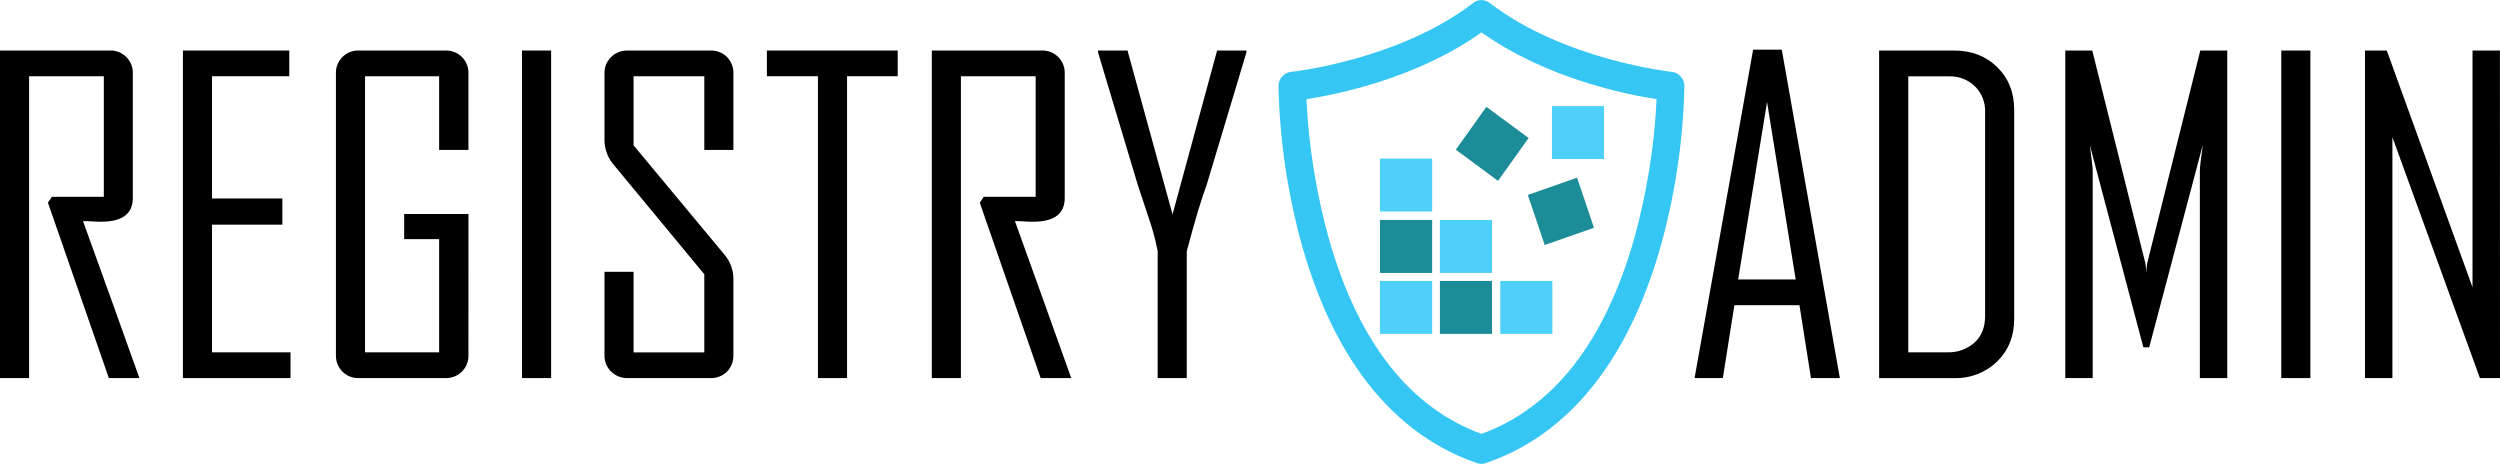
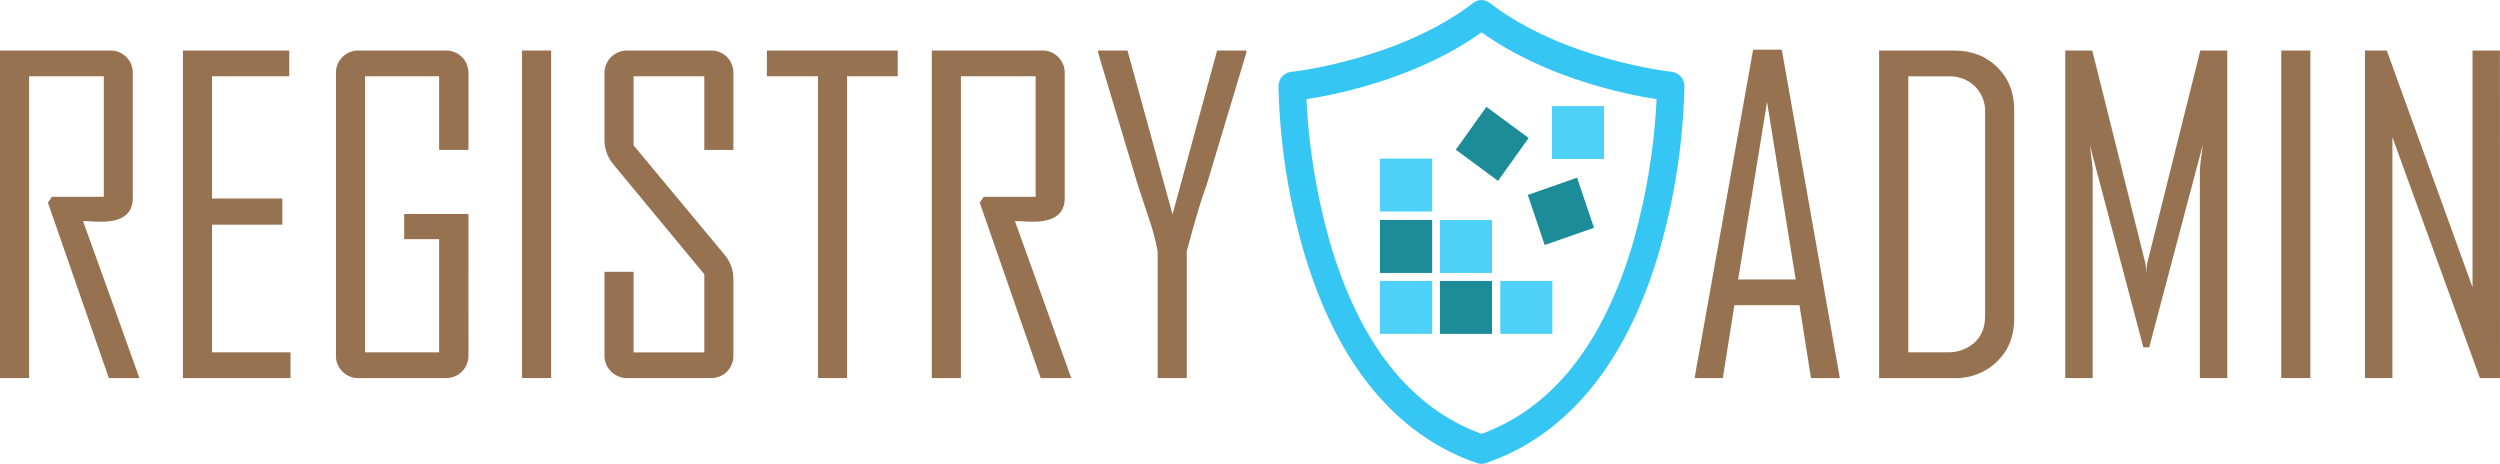
<svg xmlns="http://www.w3.org/2000/svg" viewBox="0 0 933.15 173.15">
  <defs>
-     <style>.f4a73cc9-4043-4c67-b0b6-6373ffeb879f{fill:#36c6f4;}.bc8c4e7a-0a4c-47d4-8d3b-876939d268e6{fill:#4ed1f8;}.a9fe37ec-4cf7-43eb-a57d-cd438e81ae89{fill:#1b8c98;}</style>
+     <style>.ab6d3144-8f9e-4337-803a-083e42bb9a89{fill:#36c6f4;}.aa66a7c6-8296-4944-906a-539502b73548{fill:#4ed1f8;}.f2d47868-5621-4452-9bf7-6ad2b3299c79{fill:#1b8c98;}.b0b82f6c-25c9-434b-b004-2b5963e8eb78{fill:#967251;}</style>
  </defs>
-   <g id="a1721df0-97d9-4765-85cf-aa11ad846227" data-name="Layer 2">
-     <path class="f4a73cc9-4043-4c67-b0b6-6373ffeb879f" d="M558.42,178.13a4.7,4.7,0,0,1-1.57-.26c-17.14-5.82-31.73-17-43.36-33.17C504.32,132,497,116.09,491.68,97.55a242.58,242.58,0,0,1-9.05-60.31,5.34,5.34,0,0,1,4.64-5.43c.4,0,40.32-4.38,68.13-25.79a4.92,4.92,0,0,1,6,0c27.8,21.41,67.72,25.75,68.12,25.79a5.35,5.35,0,0,1,4.64,5.43,242.58,242.58,0,0,1-9.05,60.31c-5.3,18.54-12.64,34.41-21.8,47.15-11.64,16.19-26.23,27.35-43.37,33.17A4.6,4.6,0,0,1,558.42,178.13ZM493.06,42a238.41,238.41,0,0,0,8.53,52.61c11,38.26,30.12,62.58,56.83,72.32,26.77-9.76,45.91-34.17,56.9-72.57A238.7,238.7,0,0,0,623.78,42c-11.51-1.78-41.34-7.81-65.36-24.94C534.39,34.21,504.57,40.23,493.06,42Z" transform="translate(-5.43 -4.98)" />
-     <path class="bc8c4e7a-0a4c-47d4-8d3b-876939d268e6" d="M584.71,44.57h19.43V64.34H584.71Z" transform="translate(-5.43 -4.98)" />
-     <path class="a9fe37ec-4cf7-43eb-a57d-cd438e81ae89" d="M548.82,60.86l11.42-16L576,56.49l-11.42,16Z" transform="translate(-5.43 -4.98)" />
-     <path class="a9fe37ec-4cf7-43eb-a57d-cd438e81ae89" d="M575.7,77.74l18.38-6.44L600.41,90,582,96.43Z" transform="translate(-5.43 -4.98)" />
-     <path class="bc8c4e7a-0a4c-47d4-8d3b-876939d268e6" d="M520.51,64.17H540V83.93H520.51Z" transform="translate(-5.43 -4.98)" />
-     <path class="a9fe37ec-4cf7-43eb-a57d-cd438e81ae89" d="M520.51,87.09H540v19.77H520.51Z" transform="translate(-5.43 -4.98)" />
-     <path class="bc8c4e7a-0a4c-47d4-8d3b-876939d268e6" d="M542.89,87.09h19.44v19.77H542.89Z" transform="translate(-5.43 -4.98)" />
-     <path class="bc8c4e7a-0a4c-47d4-8d3b-876939d268e6" d="M520.51,109.84H540v19.77H520.51Z" transform="translate(-5.43 -4.98)" />
-     <path class="a9fe37ec-4cf7-43eb-a57d-cd438e81ae89" d="M542.89,109.84h19.44v19.77H542.89Z" transform="translate(-5.43 -4.98)" />
-     <path class="bc8c4e7a-0a4c-47d4-8d3b-876939d268e6" d="M565.43,109.84h19.44v19.77H565.43Z" transform="translate(-5.43 -4.98)" />
-     <path d="M57.46,146.1H46.06L23.32,80.63l1.49-2.19H44.18v-45H16.29V146.1H5.43V23.84H46.37A8.29,8.29,0,0,1,55,32.51v46.4q0,8.84-11.87,8.83c-.78,0-1.93,0-3.44-.12s-2.61-.11-3.28-.11Q47,116.73,57.46,146.1Z" transform="translate(-5.43 -4.98)" />
-     <path d="M113.87,146.1H73.71V23.84H113.4v9.6H84.57V79.07h26.25v9.77H84.57v47.65h29.3Z" transform="translate(-5.43 -4.98)" />
-     <path d="M180.28,137.43a8.31,8.31,0,0,1-8.68,8.67H139.49a8.29,8.29,0,0,1-8.67-8.67V32.51a8.29,8.29,0,0,1,8.67-8.67H171.6a8.31,8.31,0,0,1,8.68,8.67V60.94H169.34V33.44H141.68V136.49h27.66V94.23H156.29V84.85h24Z" transform="translate(-5.43 -4.98)" />
-     <path d="M211.14,146.1H200.28V23.84h10.86Z" transform="translate(-5.43 -4.98)" />
-     <path d="M279.18,137.43a8.52,8.52,0,0,1-2.38,6.25,8.35,8.35,0,0,1-6.21,2.42H239.81a8.6,8.6,0,0,1-6.29-2.42,8.38,8.38,0,0,1-2.46-6.25v-31h10.86v30.08h26.4V107.35L234.57,66.57a14.2,14.2,0,0,1-3.51-9.3V32.51a8.38,8.38,0,0,1,2.46-6.25,8.56,8.56,0,0,1,6.29-2.42h30.78a8.31,8.31,0,0,1,6.21,2.42,8.52,8.52,0,0,1,2.38,6.25V60.94H268.32V33.44h-26.4V59.23L275.82,100a14,14,0,0,1,3.36,9.14Z" transform="translate(-5.43 -4.98)" />
-     <path d="M340.51,33.44H321.6V146.1H310.74V33.44H291.68v-9.6h48.83Z" transform="translate(-5.43 -4.98)" />
-     <path d="M405.28,146.1H393.87L371.14,80.63l1.48-2.19H392v-45H364.1V146.1H353.24V23.84h40.94a8.29,8.29,0,0,1,8.67,8.67v46.4q0,8.84-11.87,8.83c-.78,0-1.93,0-3.44-.12s-2.6-.11-3.28-.11Q394.81,116.73,405.28,146.1Z" transform="translate(-5.43 -4.98)" />
-     <path d="M470.67,24.54,455.82,74Q453,81.41,448.4,98.76V146.1H437.54V98.76a86.36,86.36,0,0,0-3.36-12.5Q430.43,75,430.12,74L415.28,24.54v-.7h11L443.09,85l16.64-61.17h10.94Z" transform="translate(-5.43 -4.98)" />
-     <path d="M692.17,146.1H681.39l-4.29-27.19H652.8l-4.3,27.19H638v-.31l21.8-122.27h10.7Zm-16.48-36.8L665,43.05,654.21,109.3Z" transform="translate(-5.43 -4.98)" />
-     <path d="M757.25,124q0,9.69-6.36,15.9a22.08,22.08,0,0,1-16.06,6.21h-28V23.84h28q9.76,0,16.09,6.21T757.25,46Zm-10.86-1.09v-76a13,13,0,0,0-3.79-9.72,13.37,13.37,0,0,0-9.8-3.71H717.72v103h14.45a14.59,14.59,0,0,0,10.28-3.63Q746.4,129.23,746.39,122.9Z" transform="translate(-5.43 -4.98)" />
-     <path d="M836.78,146.1H826.55V68.68c0-1.09.36-4.3,1.09-9.61l-20,75.55h-2.18l-20-75.55c.72,5.37,1.09,8.57,1.09,9.61V146.1H776.32V23.84h10.07l19.85,79.53a30.25,30.25,0,0,1,.31,3.51,28.63,28.63,0,0,1,.31-3.51l19.85-79.53h10.07Z" transform="translate(-5.43 -4.98)" />
-     <path d="M867.8,146.1H856.94V23.84H867.8Z" transform="translate(-5.43 -4.98)" />
-     <path d="M938.58,146.1h-7.5L898.42,56.18V146.1H888.19V23.84h8.13l32,88.36V23.84h10.23Z" transform="translate(-5.43 -4.98)" />
+   <g id="f6d6f5b4-0517-4454-9cad-5d542f0689e4" data-name="Layer 2">
+     <path class="ab6d3144-8f9e-4337-803a-083e42bb9a89" d="M558.42,178.13a4.7,4.7,0,0,1-1.57-.26c-17.14-5.82-31.73-17-43.36-33.17C504.32,132,497,116.09,491.68,97.55a242.58,242.58,0,0,1-9.05-60.31,5.34,5.34,0,0,1,4.64-5.43c.4,0,40.32-4.38,68.13-25.79a4.92,4.92,0,0,1,6,0c27.8,21.41,67.72,25.75,68.12,25.79a5.35,5.35,0,0,1,4.64,5.43,242.58,242.58,0,0,1-9.05,60.31c-5.3,18.54-12.64,34.41-21.8,47.15-11.64,16.19-26.23,27.35-43.37,33.17A4.6,4.6,0,0,1,558.42,178.13ZM493.06,42a238.41,238.41,0,0,0,8.53,52.61c11,38.26,30.12,62.58,56.83,72.32,26.77-9.76,45.91-34.17,56.9-72.57A238.7,238.7,0,0,0,623.78,42c-11.51-1.78-41.34-7.81-65.36-24.94C534.39,34.21,504.57,40.23,493.06,42Z" transform="translate(-5.43 -4.98)" />
+     <path class="aa66a7c6-8296-4944-906a-539502b73548" d="M584.71,44.57h19.43V64.34H584.71Z" transform="translate(-5.43 -4.98)" />
+     <path class="f2d47868-5621-4452-9bf7-6ad2b3299c79" d="M548.82,60.86l11.42-16L576,56.49l-11.42,16Z" transform="translate(-5.43 -4.98)" />
+     <path class="f2d47868-5621-4452-9bf7-6ad2b3299c79" d="M575.7,77.74l18.38-6.44L600.41,90,582,96.43Z" transform="translate(-5.43 -4.98)" />
+     <path class="aa66a7c6-8296-4944-906a-539502b73548" d="M520.51,64.17H540V83.93H520.51Z" transform="translate(-5.43 -4.98)" />
+     <path class="f2d47868-5621-4452-9bf7-6ad2b3299c79" d="M520.51,87.09H540v19.77H520.51Z" transform="translate(-5.43 -4.98)" />
+     <path class="aa66a7c6-8296-4944-906a-539502b73548" d="M542.89,87.09h19.44v19.77H542.89Z" transform="translate(-5.43 -4.98)" />
+     <path class="aa66a7c6-8296-4944-906a-539502b73548" d="M520.51,109.84H540v19.77H520.51Z" transform="translate(-5.43 -4.98)" />
+     <path class="f2d47868-5621-4452-9bf7-6ad2b3299c79" d="M542.89,109.84h19.44v19.77H542.89Z" transform="translate(-5.43 -4.98)" />
+     <path class="aa66a7c6-8296-4944-906a-539502b73548" d="M565.43,109.84h19.44v19.77H565.43Z" transform="translate(-5.43 -4.98)" />
+     <path class="b0b82f6c-25c9-434b-b004-2b5963e8eb78" d="M57.46,146.1H46.06L23.32,80.63l1.49-2.19H44.18v-45H16.29V146.1H5.43V23.84H46.37A8.29,8.29,0,0,1,55,32.51v46.4q0,8.84-11.87,8.83c-.78,0-1.93,0-3.44-.12s-2.61-.11-3.28-.11Q47,116.73,57.46,146.1Z" transform="translate(-5.43 -4.98)" />
+     <path class="b0b82f6c-25c9-434b-b004-2b5963e8eb78" d="M113.87,146.1H73.71V23.84H113.4v9.6H84.57V79.07h26.25v9.77H84.57v47.65h29.3Z" transform="translate(-5.43 -4.98)" />
+     <path class="b0b82f6c-25c9-434b-b004-2b5963e8eb78" d="M180.28,137.43a8.31,8.31,0,0,1-8.68,8.67H139.49a8.29,8.29,0,0,1-8.67-8.67V32.51a8.29,8.29,0,0,1,8.67-8.67H171.6a8.31,8.31,0,0,1,8.68,8.67V60.94H169.34V33.44H141.68V136.49h27.66V94.23H156.29V84.85h24Z" transform="translate(-5.43 -4.98)" />
+     <path class="b0b82f6c-25c9-434b-b004-2b5963e8eb78" d="M211.14,146.1H200.28V23.84h10.86Z" transform="translate(-5.43 -4.98)" />
+     <path class="b0b82f6c-25c9-434b-b004-2b5963e8eb78" d="M279.18,137.43a8.52,8.52,0,0,1-2.38,6.25,8.35,8.35,0,0,1-6.21,2.42H239.81a8.6,8.6,0,0,1-6.29-2.42,8.38,8.38,0,0,1-2.46-6.25v-31h10.86v30.08h26.4V107.35L234.57,66.57a14.2,14.2,0,0,1-3.51-9.3V32.51a8.38,8.38,0,0,1,2.46-6.25,8.56,8.56,0,0,1,6.29-2.42h30.78a8.31,8.31,0,0,1,6.21,2.42,8.52,8.52,0,0,1,2.38,6.25V60.94H268.32V33.44h-26.4V59.23L275.82,100a14,14,0,0,1,3.36,9.14Z" transform="translate(-5.43 -4.98)" />
+     <path class="b0b82f6c-25c9-434b-b004-2b5963e8eb78" d="M340.51,33.44H321.6V146.1H310.74V33.44H291.68v-9.6h48.83Z" transform="translate(-5.43 -4.98)" />
+     <path class="b0b82f6c-25c9-434b-b004-2b5963e8eb78" d="M405.28,146.1H393.87L371.14,80.63l1.48-2.19H392v-45H364.1V146.1H353.24V23.84h40.94a8.29,8.29,0,0,1,8.67,8.67v46.4q0,8.84-11.87,8.83c-.78,0-1.93,0-3.44-.12s-2.6-.11-3.28-.11Q394.81,116.73,405.28,146.1Z" transform="translate(-5.43 -4.98)" />
+     <path class="b0b82f6c-25c9-434b-b004-2b5963e8eb78" d="M470.67,24.54,455.82,74Q453,81.41,448.4,98.76V146.1H437.54V98.76a86.36,86.36,0,0,0-3.36-12.5Q430.43,75,430.12,74L415.28,24.54v-.7h11L443.09,85l16.64-61.17h10.94Z" transform="translate(-5.43 -4.98)" />
+     <path class="b0b82f6c-25c9-434b-b004-2b5963e8eb78" d="M692.17,146.1H681.39l-4.29-27.19H652.8l-4.3,27.19H638v-.31l21.8-122.27h10.7Zm-16.48-36.8L665,43.05,654.21,109.3Z" transform="translate(-5.43 -4.98)" />
+     <path class="b0b82f6c-25c9-434b-b004-2b5963e8eb78" d="M757.25,124q0,9.69-6.36,15.9a22.08,22.08,0,0,1-16.06,6.21h-28V23.84h28q9.76,0,16.09,6.21T757.25,46Zm-10.86-1.09v-76a13,13,0,0,0-3.79-9.72,13.37,13.37,0,0,0-9.8-3.71H717.72v103h14.45a14.59,14.59,0,0,0,10.28-3.63Q746.4,129.23,746.39,122.9Z" transform="translate(-5.43 -4.98)" />
+     <path class="b0b82f6c-25c9-434b-b004-2b5963e8eb78" d="M836.78,146.1H826.55V68.68c0-1.09.36-4.3,1.09-9.61l-20,75.55h-2.18l-20-75.55c.72,5.37,1.09,8.57,1.09,9.61V146.1H776.32V23.84h10.07l19.85,79.53a30.25,30.25,0,0,1,.31,3.51,28.63,28.63,0,0,1,.31-3.51l19.85-79.53h10.07Z" transform="translate(-5.43 -4.98)" />
+     <path class="b0b82f6c-25c9-434b-b004-2b5963e8eb78" d="M867.8,146.1H856.94V23.84H867.8Z" transform="translate(-5.43 -4.98)" />
+     <path class="b0b82f6c-25c9-434b-b004-2b5963e8eb78" d="M938.58,146.1h-7.5L898.42,56.18V146.1H888.19V23.84h8.13l32,88.36V23.84h10.23Z" transform="translate(-5.43 -4.98)" />
  </g>
</svg>
